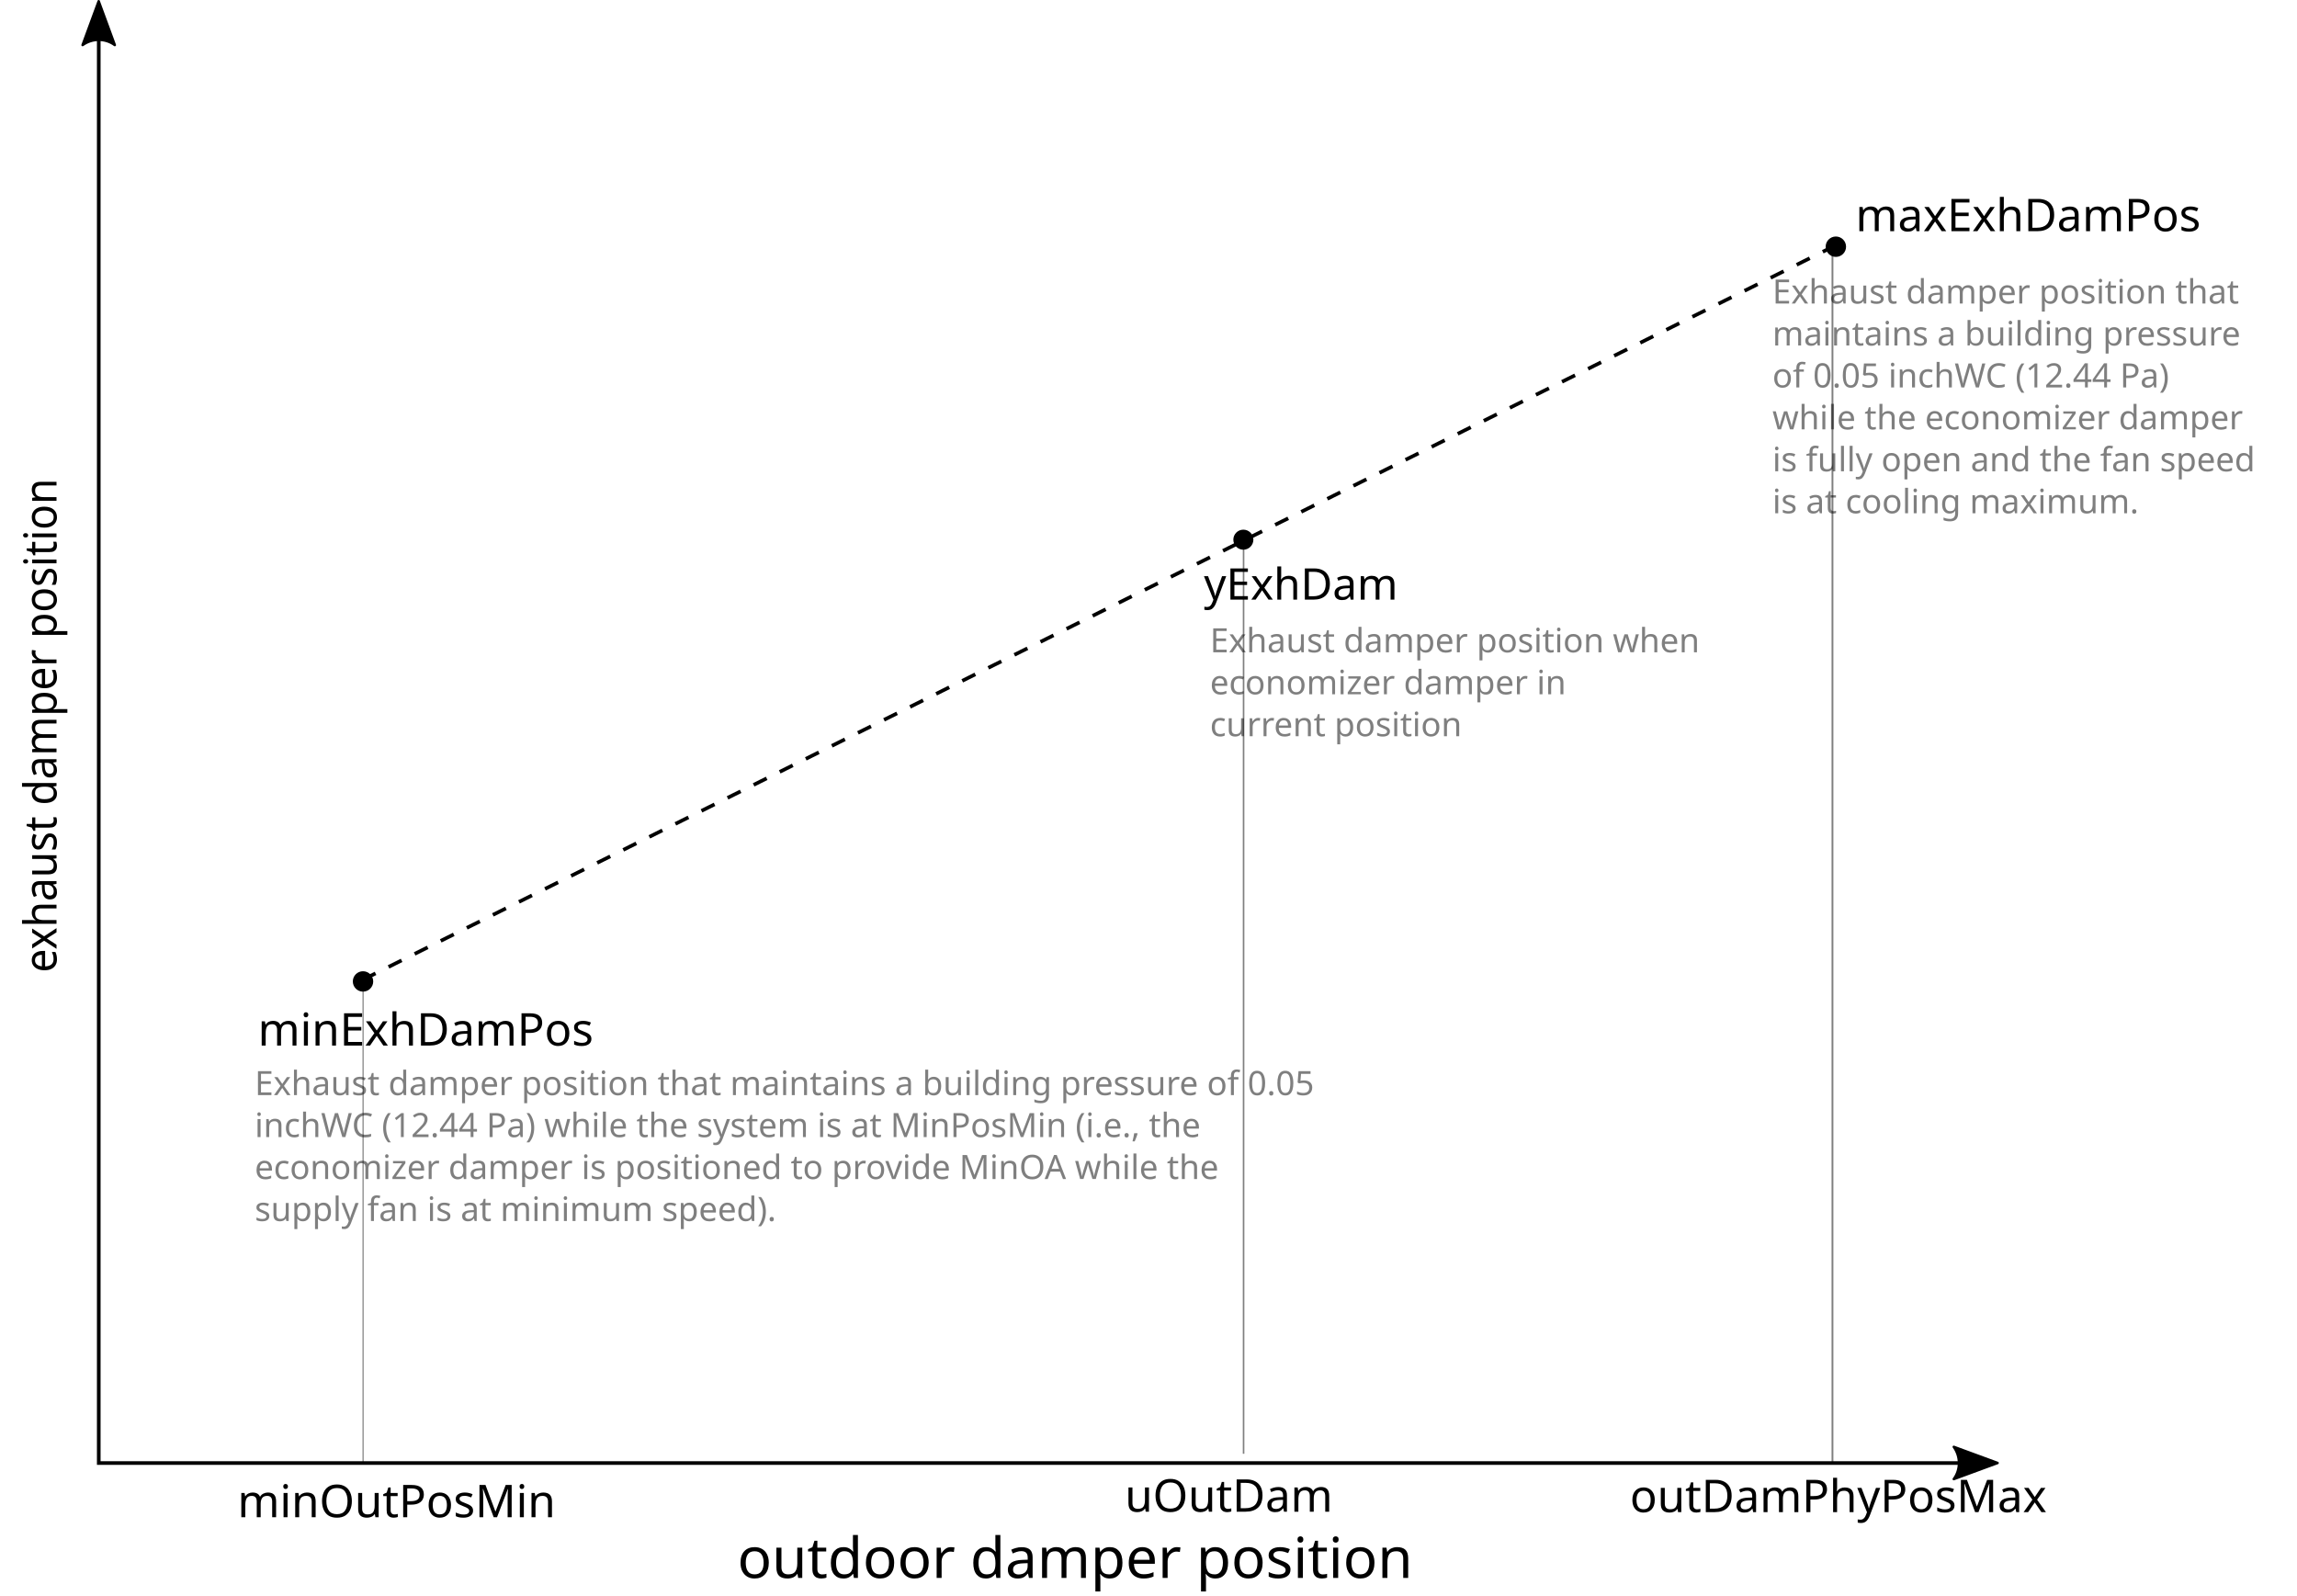
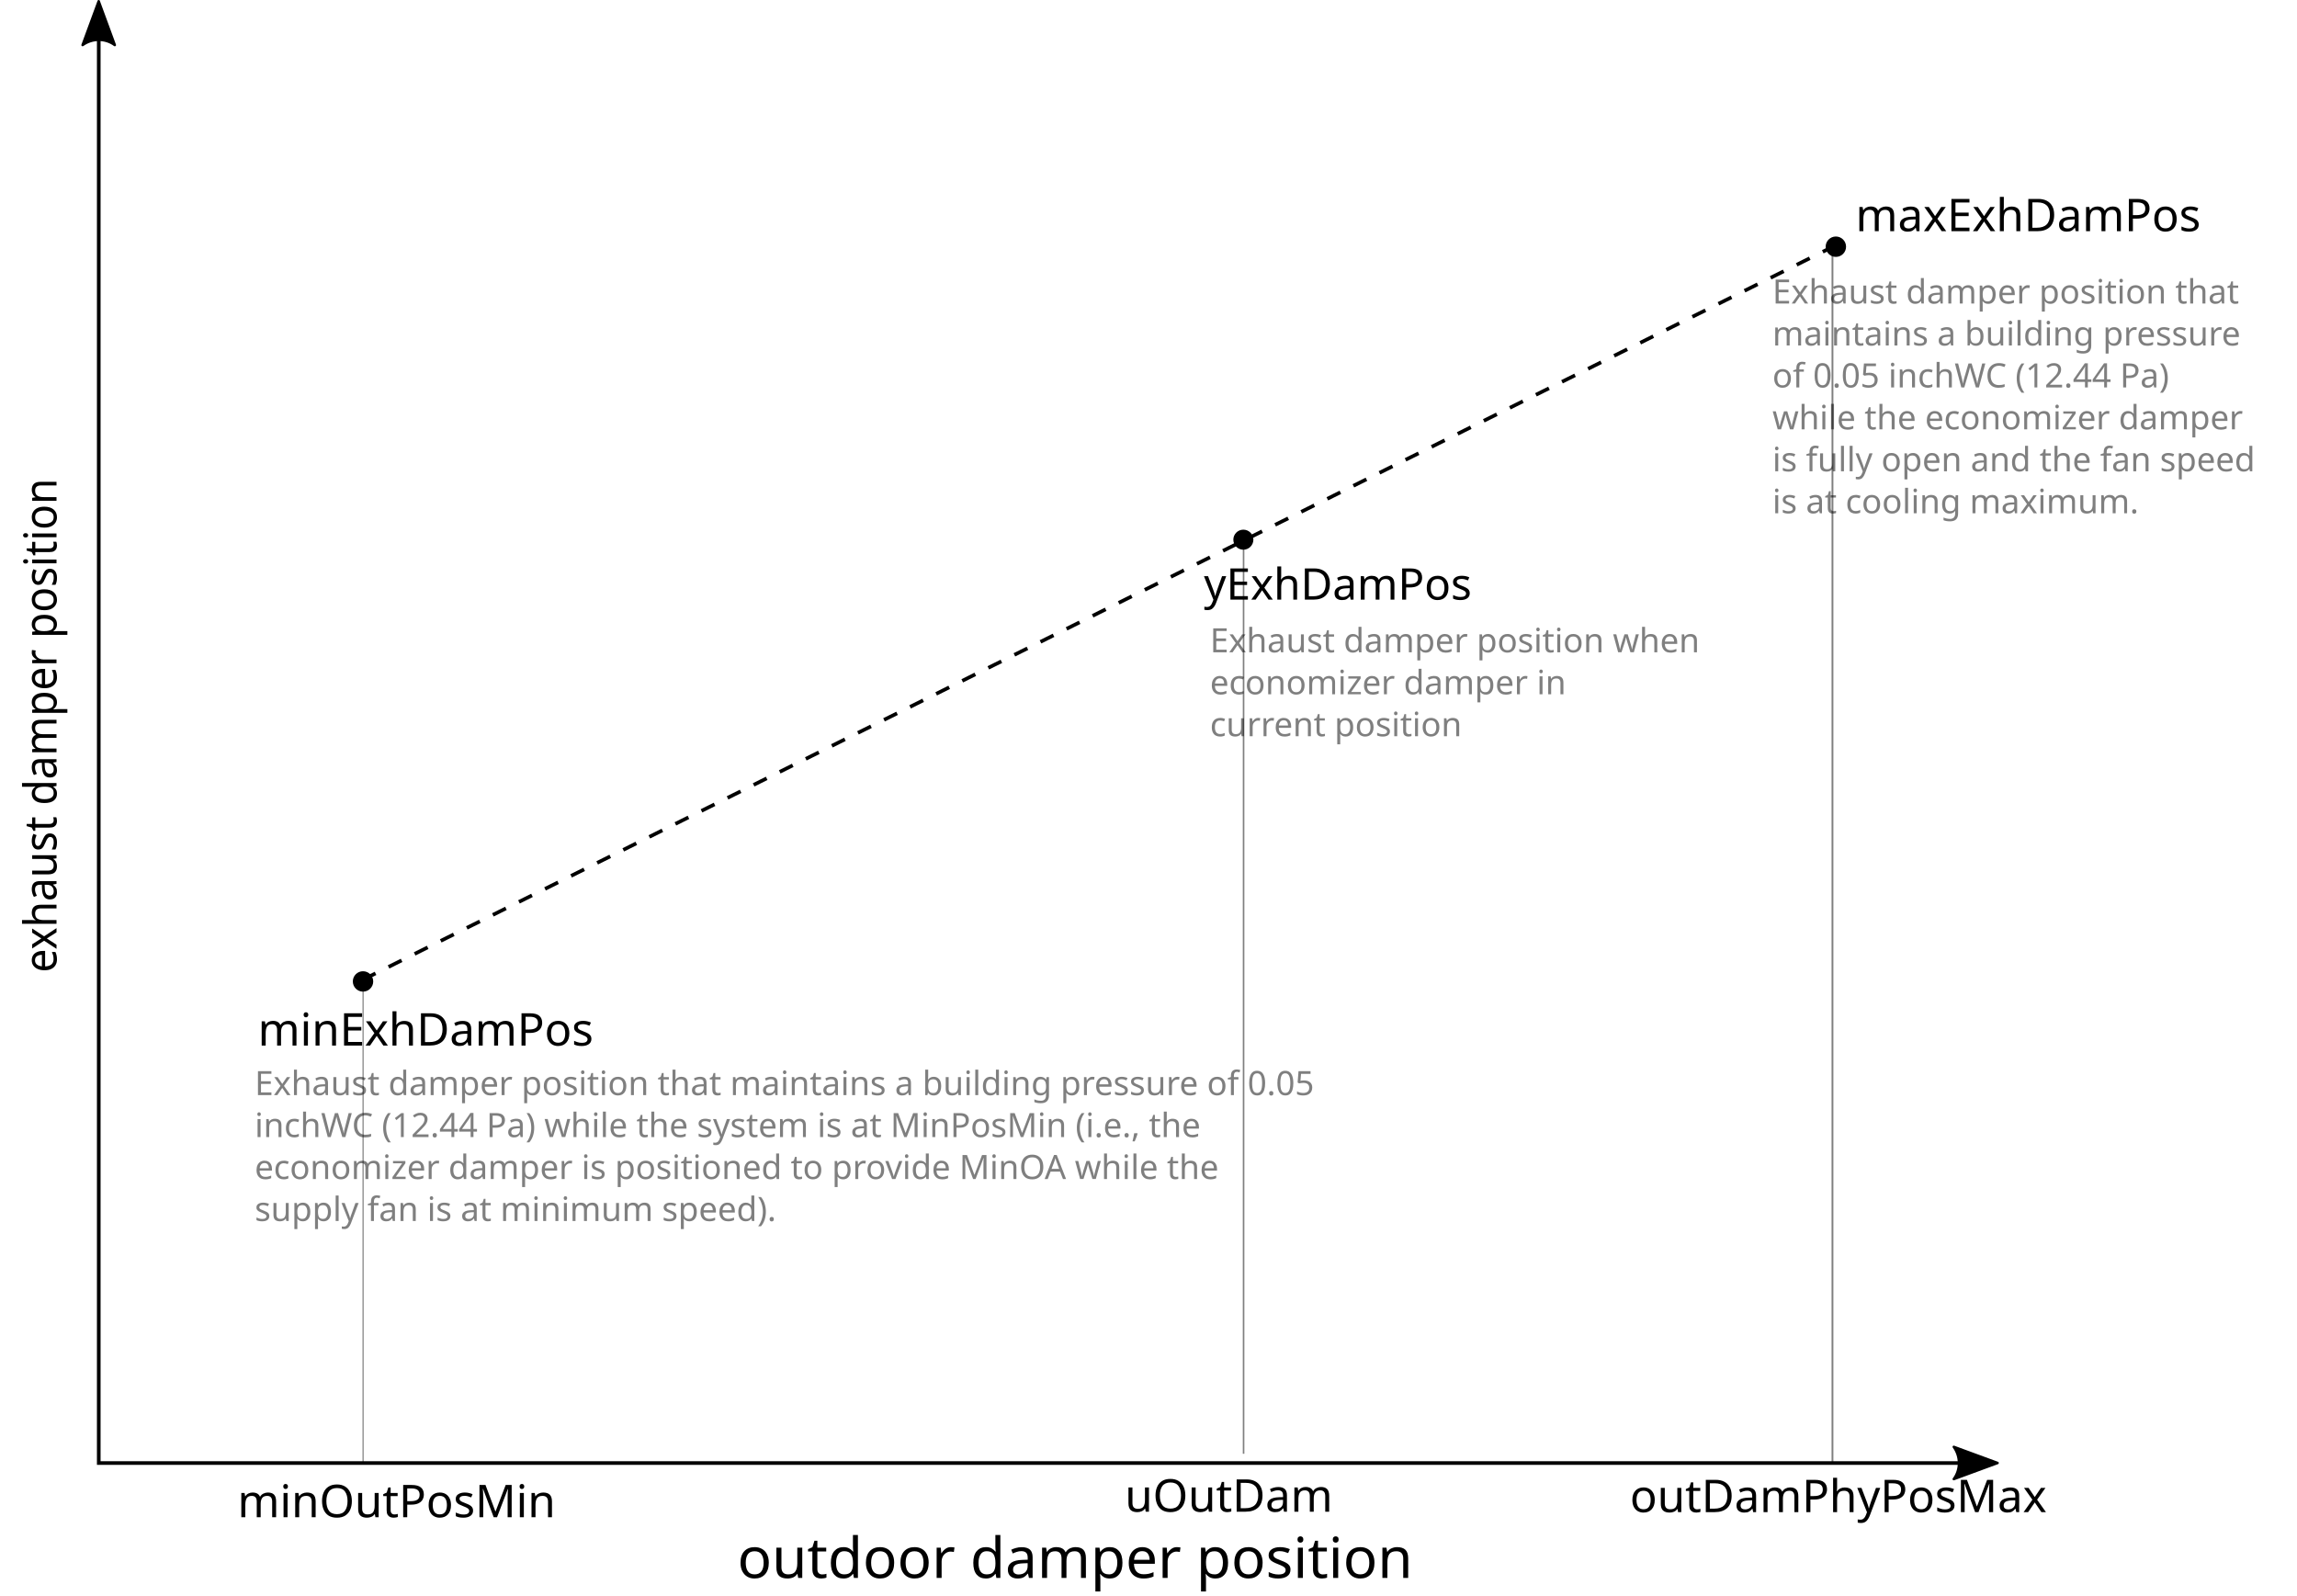
<svg xmlns="http://www.w3.org/2000/svg" width="177.984mm" height="123.651mm" viewBox="0 0 630.652 438.132" id="svg8256" version="1.1">
  <defs id="defs8258">
    <marker style="overflow:visible" id="marker10012" refX="0" refY="0" orient="auto">
      <path transform="matrix(-1.1,0,0,-1.1,-1.1,0)" d="M 8.719,4.034 -2.207,0.016 8.719,-4.002 c -1.745,2.372 -1.735,5.617 -6e-7,8.035 z" style="fill:#000000;fill-opacity:1;fill-rule:evenodd;stroke:#000000;stroke-width:0.625;stroke-linejoin:round;stroke-opacity:1" id="path10014" />
    </marker>
    <marker orient="auto" refY="0" refX="0" id="Arrow2Lend" style="overflow:visible">
      <path id="path4298" style="fill:#000000;fill-opacity:1;fill-rule:evenodd;stroke:#000000;stroke-width:0.625;stroke-linejoin:round;stroke-opacity:1" d="M 8.719,4.034 -2.207,0.016 8.719,-4.002 c -1.745,2.372 -1.735,5.617 -6e-7,8.035 z" transform="matrix(-1.1,0,0,-1.1,-1.1,0)" />
    </marker>
    <marker orient="auto" refY="0" refX="0" id="Arrow2Lstart" style="overflow:visible">
      <path id="path4295" style="fill:#000000;fill-opacity:1;fill-rule:evenodd;stroke:#000000;stroke-width:0.625;stroke-linejoin:round;stroke-opacity:1" d="M 8.719,4.034 -2.207,0.016 8.719,-4.002 c -1.745,2.372 -1.735,5.617 -6e-7,8.035 z" transform="matrix(1.1,0,0,1.1,1.1,0)" />
    </marker>
    <marker style="overflow:visible" id="marker10012-0" refX="0" refY="0" orient="auto">
      <path transform="matrix(-1.1,0,0,-1.1,-1.1,0)" d="M 8.719,4.034 -2.207,0.016 8.719,-4.002 c -1.745,2.372 -1.735,5.617 -6e-7,8.035 z" style="fill:#000000;fill-opacity:1;fill-rule:evenodd;stroke:#000000;stroke-width:0.625;stroke-linejoin:round;stroke-opacity:1" id="path10014-0" />
    </marker>
  </defs>
  <g id="layer1" transform="translate(-52.88615,-280.6905)">
    <path style="fill:none;fill-rule:evenodd;stroke:#000000;stroke-width:1px;stroke-linecap:butt;stroke-linejoin:miter;stroke-opacity:1;marker-start:url(#Arrow2Lstart);marker-end:url(#Arrow2Lend)" d="m 80,282.362 0,400 520,0" id="path8806" />
    <path style="opacity:0.5;fill:none;fill-rule:evenodd;stroke:#000000;stroke-width:0.5;stroke-linecap:butt;stroke-linejoin:miter;stroke-miterlimit:4;stroke-dasharray:none;stroke-opacity:1" d="m 556,682.362 0,-334.349" id="path8810" />
    <circle style="opacity:1;fill:#000000;fill-opacity:1;stroke:#000000;stroke-width:0.6;stroke-linecap:butt;stroke-linejoin:bevel;stroke-miterlimit:4;stroke-dasharray:none;stroke-dashoffset:0;stroke-opacity:1" id="path8812-3" cx="152.555" cy="550.139" r="2.5" />
    <circle style="opacity:1;fill:#000000;fill-opacity:1;stroke:#000000;stroke-width:0.6;stroke-linecap:butt;stroke-linejoin:bevel;stroke-miterlimit:4;stroke-dasharray:none;stroke-dashoffset:0;stroke-opacity:1" id="path8812-6" cx="556.93" cy="348.42" r="2.5" />
    <circle style="opacity:1;fill:#000000;fill-opacity:1;stroke:#000000;stroke-width:0.5;stroke-linecap:butt;stroke-linejoin:bevel;stroke-miterlimit:4;stroke-dasharray:none;stroke-dashoffset:0;stroke-opacity:1" id="path8860-7" cx="394.255" cy="428.857" r="2.5" />
    <text xml:space="preserve" style="font-style:normal;font-weight:normal;line-height:0%;font-family:sans-serif;text-align:start;letter-spacing:0px;word-spacing:0px;writing-mode:lr-tb;text-anchor:start;fill:#000000;fill-opacity:1;stroke:none;stroke-width:1px;stroke-linecap:butt;stroke-linejoin:miter;stroke-opacity:1" x="254.058" y="717.503" id="text8994" transform="scale(1.005038,0.9949874)">
      <tspan id="tspan7518" x="254.058" y="717.503" style="font-size:15.578px;line-height:100%;text-anchor:start;text-align:start;writing-mode:lr">outdoor damper position</tspan>
    </text>
    <text xml:space="preserve" style="font-style:normal;font-variant:normal;font-weight:normal;font-stretch:normal;font-size:12px;line-height:0%;font-family:sans-serif;-inkscape-font-specification:'sans-serif, Normal';text-align:start;letter-spacing:0px;word-spacing:0px;writing-mode:lr-tb;text-anchor:start;fill:#000000;fill-opacity:1;stroke:none;stroke-width:1px;stroke-linecap:butt;stroke-linejoin:miter;stroke-opacity:1" x="-568.33" y="65.918" id="text9292" transform="matrix(0,-0.9637085,1.037658,0,0,0)">
      <tspan id="tspan1100" x="-568.33" y="65.918" style="text-anchor:start;text-align:start;writing-mode:lr;line-height:100%">exhaust damper position</tspan>
    </text>
    <text xml:space="preserve" style="font-style:normal;font-variant:normal;font-weight:normal;font-stretch:normal;font-size:12.4px;line-height:0%;font-family:sans-serif;-inkscape-font-specification:'sans-serif, Normal';text-align:start;letter-spacing:0px;word-spacing:0px;writing-mode:lr-tb;text-anchor:start;fill:#000000;fill-opacity:1;stroke:none;stroke-width:1px;stroke-linecap:butt;stroke-linejoin:miter;stroke-opacity:1" x="118.099" y="697.243" id="text8994-5">
      <tspan id="tspan200" x="118.099" y="697.243">minOutPosMin</tspan>
    </text>
    <text xml:space="preserve" style="font-style:normal;font-weight:normal;line-height:0%;font-family:sans-serif;text-align:start;letter-spacing:0px;word-spacing:0px;writing-mode:lr-tb;text-anchor:start;fill:#000000;fill-opacity:1;stroke:none;stroke-width:1px;stroke-linecap:butt;stroke-linejoin:miter;stroke-opacity:1" x="500.377" y="695.838" id="text8994-5-3">
      <tspan id="tspan7536" x="500.377" y="695.838" style="font-size:12.4px;line-height:1.25">outDamPhyPosMax</tspan>
    </text>
    <text xml:space="preserve" style="font-style:normal;font-weight:normal;line-height:0%;font-family:sans-serif;text-align:start;letter-spacing:0px;word-spacing:0px;writing-mode:lr-tb;text-anchor:start;fill:#000000;fill-opacity:1;stroke:none;stroke-width:1px;stroke-linecap:butt;stroke-linejoin:miter;stroke-opacity:1" x="361.727" y="695.722" id="text8994-5-3-2">
      <tspan id="tspan7522" x="361.727" y="695.722" style="font-size:12.4px;line-height:1.25">uOutDam</tspan>
    </text>
    <text xml:space="preserve" style="font-style:normal;font-variant:normal;font-weight:normal;font-stretch:normal;font-size:12.4px;line-height:0%;font-family:sans-serif;-inkscape-font-specification:'sans-serif, Normal';text-align:start;letter-spacing:0px;word-spacing:0px;writing-mode:lr-tb;text-anchor:start;fill:#000000;fill-opacity:1;stroke:none;stroke-width:1px;stroke-linecap:butt;stroke-linejoin:miter;stroke-opacity:1" x="123.688" y="567.74" id="text8994-5-33">
      <tspan id="tspan1098" x="123.688" y="567.74">minExhDamPos</tspan>
    </text>
    <text xml:space="preserve" style="font-style:normal;font-variant:normal;font-weight:normal;font-stretch:normal;font-size:12px;line-height:0%;font-family:sans-serif;-inkscape-font-specification:'sans-serif, Normal';text-align:start;letter-spacing:0px;word-spacing:0px;writing-mode:lr-tb;text-anchor:start;fill:#000000;fill-opacity:1;stroke:none;stroke-width:1px;stroke-linecap:butt;stroke-linejoin:miter;stroke-opacity:1" x="383.425" y="445.317" id="text8994-5-33-2">
-       <tspan id="tspan1050" x="383.425" y="445.317">yExhDam</tspan>
+       <tspan id="tspan1050" x="383.425" y="445.317">yExhDamPos</tspan>
    </text>
    <text xml:space="preserve" style="font-style:normal;font-variant:normal;font-weight:normal;font-stretch:normal;font-size:12.4px;line-height:0%;font-family:sans-serif;-inkscape-font-specification:'sans-serif, Normal';text-align:start;letter-spacing:0px;word-spacing:0px;writing-mode:lr-tb;text-anchor:start;fill:#000000;fill-opacity:1;stroke:none;stroke-width:1px;stroke-linecap:butt;stroke-linejoin:miter;stroke-opacity:1" x="562.341" y="344.167" id="text8994-5-33-2-4-9">
      <tspan id="tspan1064" x="562.341" y="344.167">maxExhDamPos</tspan>
    </text>
    <path style="opacity:0.5;fill:none;fill-rule:evenodd;stroke:#000000;stroke-width:0.312;stroke-linecap:butt;stroke-linejoin:miter;stroke-miterlimit:4;stroke-dasharray:none;stroke-opacity:1" d="m 152.571,682.332 0,-130.167" id="path8810-1" />
    <path style="fill:none;fill-rule:evenodd;stroke:#000000;stroke-width:1;stroke-linecap:butt;stroke-linejoin:miter;stroke-miterlimit:4;stroke-dasharray:4, 4;stroke-dashoffset:0;stroke-opacity:1" d="M 152.411,549.714 556.263,348.352" id="path7434" />
    <path style="opacity:0.5;fill:none;fill-rule:evenodd;stroke:#000000;stroke-width:0.433;stroke-linecap:butt;stroke-linejoin:miter;stroke-miterlimit:4;stroke-dasharray:none;stroke-opacity:1" d="m 394.315,679.817 0,-250.394" id="path8810-4" />
    <text xml:space="preserve" style="font-style:normal;font-variant:normal;font-weight:normal;font-stretch:normal;font-size:9.214px;line-height:125%;font-family:sans-serif;-inkscape-font-specification:'sans-serif, Normal';font-variant-ligatures:normal;font-variant-caps:normal;font-variant-numeric:normal;font-feature-settings:normal;text-align:start;letter-spacing:0px;word-spacing:0px;writing-mode:lr-tb;text-anchor:start;opacity:0.5;fill:#000000;fill-opacity:1;stroke:none;stroke-width:0.23px;stroke-linecap:butt;stroke-linejoin:miter;stroke-opacity:1" x="385.097" y="459.784" id="text173">
      <tspan id="tspan179" x="385.097" y="459.784">Exhaust damper position when </tspan>
      <tspan id="tspan181" x="385.097" y="471.301">economizer damper in</tspan>
      <tspan id="tspan183" x="385.097" y="482.818">current position</tspan>
    </text>
    <text xml:space="preserve" style="font-style:normal;font-variant:normal;font-weight:normal;font-stretch:normal;font-size:9.214px;line-height:125%;font-family:sans-serif;-inkscape-font-specification:'sans-serif, Normal';font-variant-ligatures:normal;font-variant-caps:normal;font-variant-numeric:normal;font-feature-settings:normal;text-align:start;letter-spacing:0px;word-spacing:0px;writing-mode:lr-tb;text-anchor:start;opacity:0.5;fill:#000000;fill-opacity:1;stroke:none;stroke-width:0.23px;stroke-linecap:butt;stroke-linejoin:miter;stroke-opacity:1" x="539.509" y="364.021" id="text173-9">
      <tspan id="tspan1052" x="539.509" y="364.021">Exhaust damper position that</tspan>
      <tspan id="tspan1054" x="539.509" y="375.538">maintains a building pressure </tspan>
      <tspan id="tspan1056" x="539.509" y="387.055">of 0.05 inchWC (12.44 Pa) </tspan>
      <tspan id="tspan1058" x="539.509" y="398.572">while the economizer damper</tspan>
      <tspan id="tspan1060" x="539.509" y="410.088">is fully open and the fan speed</tspan>
      <tspan id="tspan1062" x="539.509" y="421.605">is at cooling maximum.</tspan>
    </text>
    <text xml:space="preserve" style="font-style:normal;font-variant:normal;font-weight:normal;font-stretch:normal;font-size:9.214px;line-height:125%;font-family:sans-serif;-inkscape-font-specification:'sans-serif, Normal';font-variant-ligatures:normal;font-variant-caps:normal;font-variant-numeric:normal;font-feature-settings:normal;text-align:start;letter-spacing:0px;word-spacing:0px;writing-mode:lr-tb;text-anchor:start;opacity:0.5;fill:#000000;fill-opacity:1;stroke:none;stroke-width:0.23px;stroke-linecap:butt;stroke-linejoin:miter;stroke-opacity:1" x="122.825" y="581.352" id="text173-91">
      <tspan id="tspan1090" x="122.825" y="581.352">Exhaust damper position that maintains a building pressure of 0.05</tspan>
      <tspan id="tspan1092" x="122.825" y="592.869">inchWC (12.44 Pa) while the system is at MinPosMin (i.e., the</tspan>
      <tspan id="tspan1094" x="122.825" y="604.386">economizer damper is positioned to provide MinOA while the</tspan>
      <tspan id="tspan1096" x="122.825" y="615.903">supply fan is at minimum speed).</tspan>
    </text>
  </g>
</svg>
